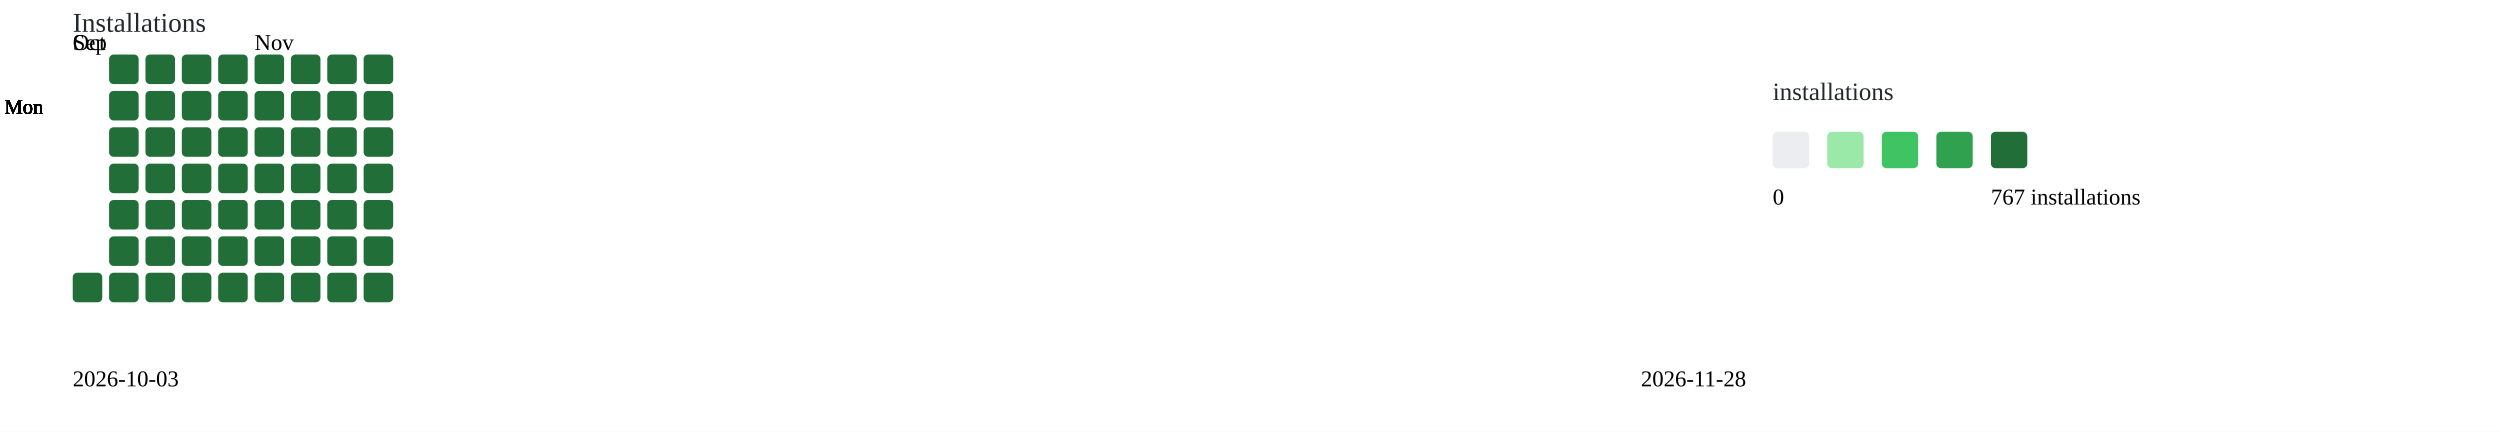
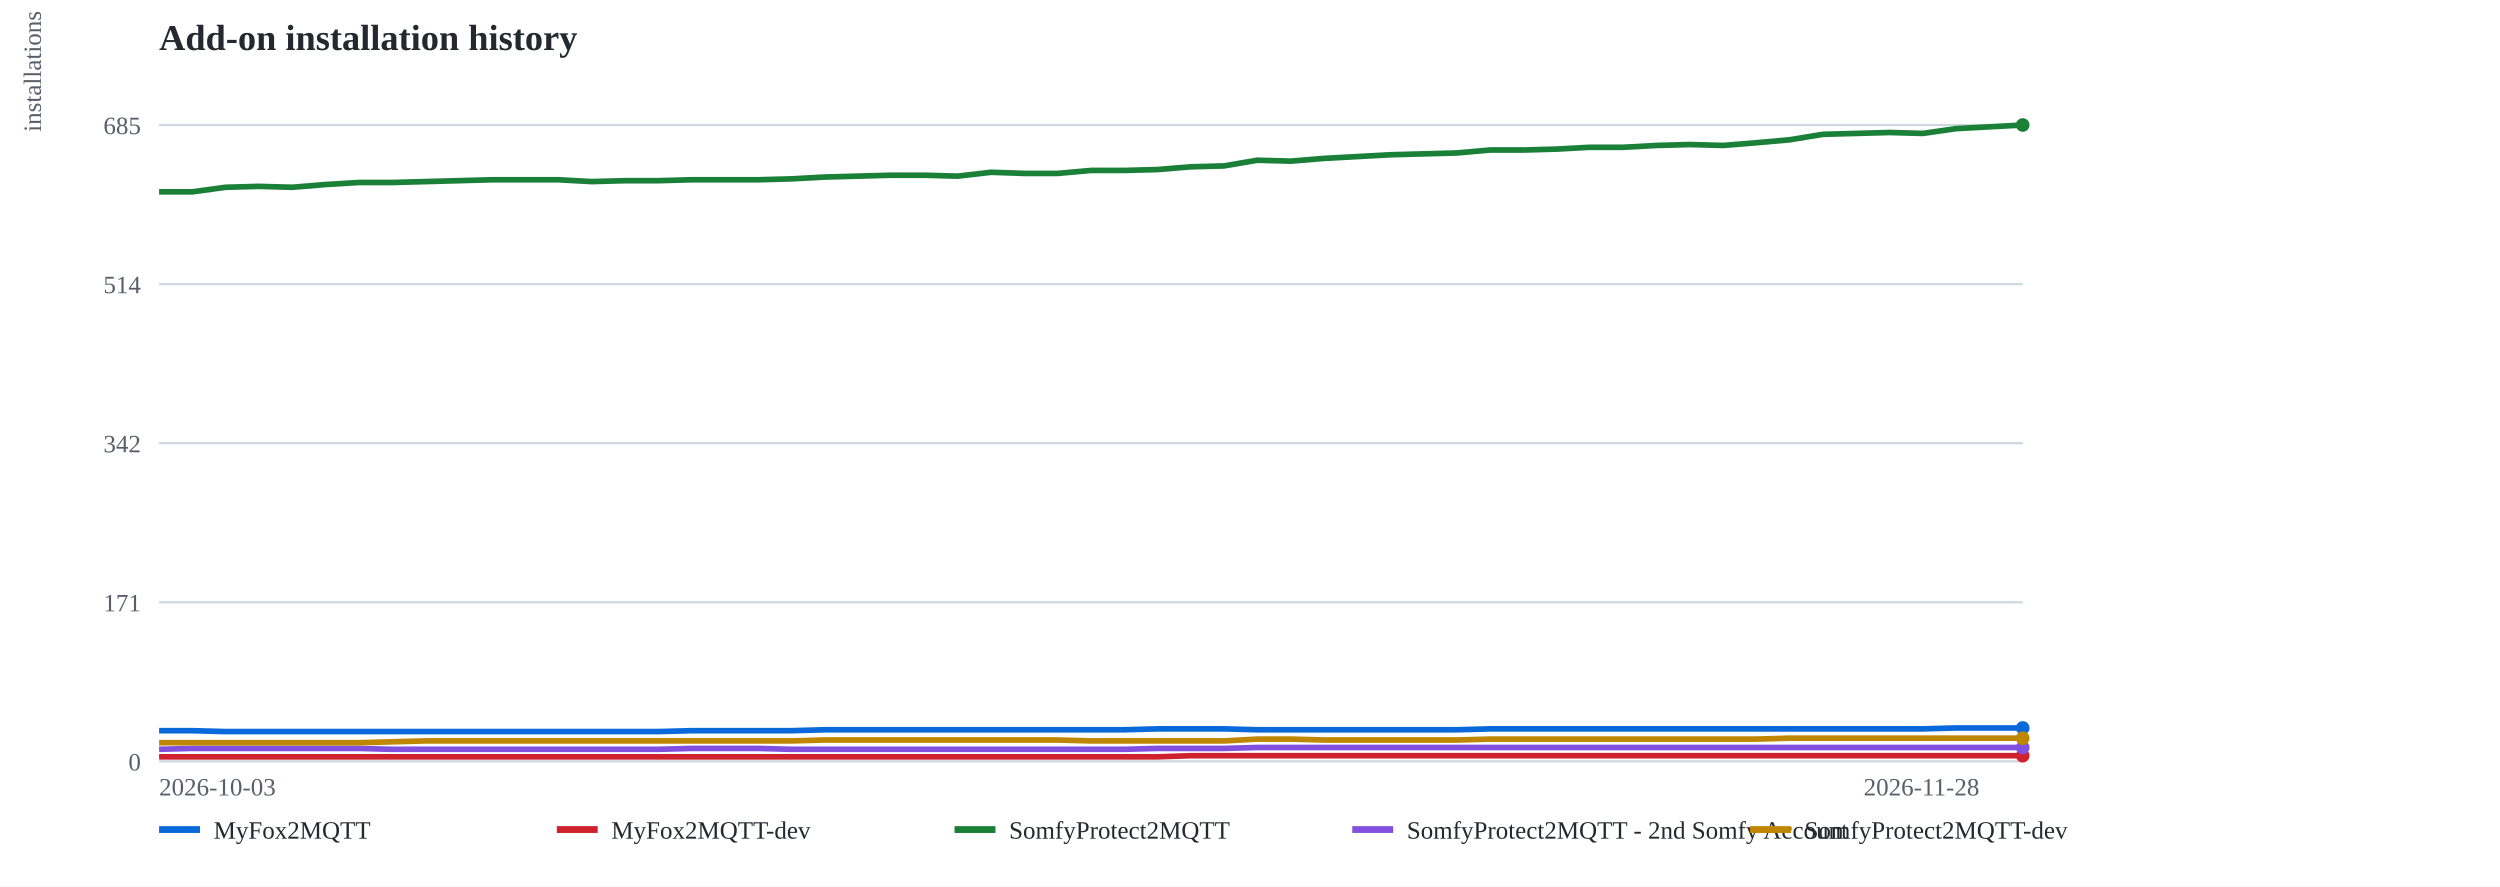
- <svg xmlns="http://www.w3.org/2000/svg" viewBox="0 0 1100 190" role="img">
+ <svg xmlns="http://www.w3.org/2000/svg" viewBox="0 0 1100 390" role="img">
  <rect width="100%" height="100%" fill="white" />
-   <text x="32" y="14" fill="#24292f" font-size="12">Installations</text>
-   <text x="32" y="22" font-size="10">Sep</text>
-   <text x="2" y="50" font-size="9">Mon</text>
-   <text x="32" y="22" font-size="10">Oct</text>
-   <rect x="32" y="120" width="13" height="13" rx="2" fill="#216e39" />
-   <rect x="48" y="24" width="13" height="13" rx="2" fill="#216e39" />
-   <text x="2" y="50" font-size="9">Mon</text>
-   <rect x="48" y="40" width="13" height="13" rx="2" fill="#216e39" />
-   <rect x="48" y="56" width="13" height="13" rx="2" fill="#216e39" />
-   <rect x="48" y="72" width="13" height="13" rx="2" fill="#216e39" />
-   <rect x="48" y="88" width="13" height="13" rx="2" fill="#216e39" />
-   <rect x="48" y="104" width="13" height="13" rx="2" fill="#216e39" />
-   <rect x="48" y="120" width="13" height="13" rx="2" fill="#216e39" />
-   <rect x="64" y="24" width="13" height="13" rx="2" fill="#216e39" />
-   <text x="2" y="50" font-size="9">Mon</text>
-   <rect x="64" y="40" width="13" height="13" rx="2" fill="#216e39" />
-   <rect x="64" y="56" width="13" height="13" rx="2" fill="#216e39" />
-   <rect x="64" y="72" width="13" height="13" rx="2" fill="#216e39" />
-   <rect x="64" y="88" width="13" height="13" rx="2" fill="#216e39" />
-   <rect x="64" y="104" width="13" height="13" rx="2" fill="#216e39" />
-   <rect x="64" y="120" width="13" height="13" rx="2" fill="#216e39" />
-   <rect x="80" y="24" width="13" height="13" rx="2" fill="#216e39" />
-   <text x="2" y="50" font-size="9">Mon</text>
-   <rect x="80" y="40" width="13" height="13" rx="2" fill="#216e39" />
-   <rect x="80" y="56" width="13" height="13" rx="2" fill="#216e39" />
-   <rect x="80" y="72" width="13" height="13" rx="2" fill="#216e39" />
-   <rect x="80" y="88" width="13" height="13" rx="2" fill="#216e39" />
-   <rect x="80" y="104" width="13" height="13" rx="2" fill="#216e39" />
-   <rect x="80" y="120" width="13" height="13" rx="2" fill="#216e39" />
-   <rect x="96" y="24" width="13" height="13" rx="2" fill="#216e39" />
-   <text x="2" y="50" font-size="9">Mon</text>
-   <rect x="96" y="40" width="13" height="13" rx="2" fill="#216e39" />
-   <rect x="96" y="56" width="13" height="13" rx="2" fill="#216e39" />
-   <rect x="96" y="72" width="13" height="13" rx="2" fill="#216e39" />
-   <rect x="96" y="88" width="13" height="13" rx="2" fill="#216e39" />
-   <rect x="96" y="104" width="13" height="13" rx="2" fill="#216e39" />
-   <rect x="96" y="120" width="13" height="13" rx="2" fill="#216e39" />
-   <text x="112" y="22" font-size="10">Nov</text>
-   <rect x="112" y="24" width="13" height="13" rx="2" fill="#216e39" />
-   <text x="2" y="50" font-size="9">Mon</text>
-   <rect x="112" y="40" width="13" height="13" rx="2" fill="#216e39" />
-   <rect x="112" y="56" width="13" height="13" rx="2" fill="#216e39" />
-   <rect x="112" y="72" width="13" height="13" rx="2" fill="#216e39" />
-   <rect x="112" y="88" width="13" height="13" rx="2" fill="#216e39" />
-   <rect x="112" y="104" width="13" height="13" rx="2" fill="#216e39" />
-   <rect x="112" y="120" width="13" height="13" rx="2" fill="#216e39" />
-   <rect x="128" y="24" width="13" height="13" rx="2" fill="#216e39" />
-   <text x="2" y="50" font-size="9">Mon</text>
-   <rect x="128" y="40" width="13" height="13" rx="2" fill="#216e39" />
-   <rect x="128" y="56" width="13" height="13" rx="2" fill="#216e39" />
-   <rect x="128" y="72" width="13" height="13" rx="2" fill="#216e39" />
-   <rect x="128" y="88" width="13" height="13" rx="2" fill="#216e39" />
-   <rect x="128" y="104" width="13" height="13" rx="2" fill="#216e39" />
-   <rect x="128" y="120" width="13" height="13" rx="2" fill="#216e39" />
-   <rect x="144" y="24" width="13" height="13" rx="2" fill="#216e39" />
-   <text x="2" y="50" font-size="9">Mon</text>
-   <rect x="144" y="40" width="13" height="13" rx="2" fill="#216e39" />
-   <rect x="144" y="56" width="13" height="13" rx="2" fill="#216e39" />
-   <rect x="144" y="72" width="13" height="13" rx="2" fill="#216e39" />
-   <rect x="144" y="88" width="13" height="13" rx="2" fill="#216e39" />
-   <rect x="144" y="104" width="13" height="13" rx="2" fill="#216e39" />
-   <rect x="144" y="120" width="13" height="13" rx="2" fill="#216e39" />
-   <rect x="160" y="24" width="13" height="13" rx="2" fill="#216e39" />
-   <text x="2" y="50" font-size="9">Mon</text>
-   <rect x="160" y="40" width="13" height="13" rx="2" fill="#216e39" />
-   <rect x="160" y="56" width="13" height="13" rx="2" fill="#216e39" />
-   <rect x="160" y="72" width="13" height="13" rx="2" fill="#216e39" />
-   <rect x="160" y="88" width="13" height="13" rx="2" fill="#216e39" />
-   <rect x="160" y="104" width="13" height="13" rx="2" fill="#216e39" />
-   <rect x="160" y="120" width="13" height="13" rx="2" fill="#216e39" />
-   <text x="780" y="44" fill="#24292f" font-size="11">installations</text>
-   <rect x="780" y="58" width="16" height="16" rx="2" fill="#ebedf0" />
-   <rect x="804" y="58" width="16" height="16" rx="2" fill="#9be9a8" />
-   <rect x="828" y="58" width="16" height="16" rx="2" fill="#40c463" />
-   <rect x="852" y="58" width="16" height="16" rx="2" fill="#30a14e" />
-   <rect x="876" y="58" width="16" height="16" rx="2" fill="#216e39" />
-   <text x="780" y="90" font-size="10">0</text>
-   <text x="876" y="90" font-size="10">767 installations</text>
-   <text x="32" y="170" font-size="10">2026-10-03</text>
-   <text x="722" y="170" font-size="10">2026-11-28</text>
+   <text x="70" y="22" fill="#24292f" font-size="16" font-weight="bold">Add-on installation history</text>
+   <text x="18" y="58" fill="#57606a" font-size="11" transform="rotate(-90 18 58)">installations</text>
+   <line x1="70" y1="335.0" x2="890" y2="335.0" stroke="#d0d7de" />
+   <text x="62" y="339.0" text-anchor="end" fill="#57606a" font-size="11">0</text>
+   <line x1="70" y1="265.0" x2="890" y2="265.0" stroke="#d0d7de" />
+   <text x="62" y="269.0" text-anchor="end" fill="#57606a" font-size="11">171</text>
+   <line x1="70" y1="195.0" x2="890" y2="195.0" stroke="#d0d7de" />
+   <text x="62" y="199.0" text-anchor="end" fill="#57606a" font-size="11">342</text>
+   <line x1="70" y1="125.0" x2="890" y2="125.0" stroke="#d0d7de" />
+   <text x="62" y="129.0" text-anchor="end" fill="#57606a" font-size="11">514</text>
+   <line x1="70" y1="55.0" x2="890" y2="55.0" stroke="#d0d7de" />
+   <text x="62" y="59.0" text-anchor="end" fill="#57606a" font-size="11">685</text>
+   <polyline points="70.0,321.5 84.6,321.5 99.3,321.9 113.9,321.9 128.6,321.9 143.2,321.9 157.9,321.9 172.5,321.9 187.1,321.9 201.8,321.9 216.4,321.9 231.1,321.9 245.7,321.9 260.4,321.9 275.0,321.9 289.6,321.9 304.3,321.5 318.9,321.5 333.6,321.5 348.2,321.5 362.9,321.1 377.5,321.1 392.1,321.1 406.8,321.1 421.4,321.1 436.1,321.1 450.7,321.1 465.4,321.1 480.0,321.1 494.6,321.1 509.3,320.7 523.9,320.7 538.6,320.7 553.2,321.1 567.9,321.1 582.5,321.1 597.1,321.1 611.8,321.1 626.4,321.1 641.1,321.1 655.7,320.7 670.4,320.7 685.0,320.7 699.6,320.7 714.3,320.7 728.9,320.7 743.6,320.7 758.2,320.7 772.9,320.7 787.5,320.7 802.1,320.7 816.8,320.7 831.4,320.7 846.1,320.7 860.7,320.3 875.4,320.3 890.0,320.3" fill="none" stroke="#0969da" stroke-width="2.5" />
+   <circle cx="890.0" cy="320.3" r="3" fill="#0969da" />
+   <line x1="70" y1="365" x2="88" y2="365" stroke="#0969da" stroke-width="3" />
+   <text x="94" y="369" fill="#24292f" font-size="11">MyFox2MQTT</text>
+   <polyline points="70.0,333.0 84.6,333.0 99.3,333.0 113.9,333.0 128.6,333.0 143.2,333.0 157.9,333.0 172.5,333.0 187.1,333.0 201.8,333.0 216.4,333.0 231.1,333.0 245.7,333.0 260.4,333.0 275.0,333.0 289.6,333.0 304.3,333.0 318.9,333.0 333.6,333.0 348.2,333.0 362.9,333.0 377.5,333.0 392.1,333.0 406.8,333.0 421.4,333.0 436.1,333.0 450.7,333.0 465.4,333.0 480.0,333.0 494.6,333.0 509.3,333.0 523.9,332.5 538.6,332.5 553.2,332.5 567.9,332.5 582.5,332.5 597.1,332.5 611.8,332.5 626.4,332.5 641.1,332.5 655.7,332.5 670.4,332.5 685.0,332.5 699.6,332.5 714.3,332.5 728.9,332.5 743.6,332.5 758.2,332.5 772.9,332.5 787.5,332.5 802.1,332.5 816.8,332.5 831.4,332.5 846.1,332.5 860.7,332.5 875.4,332.5 890.0,332.5" fill="none" stroke="#cf222e" stroke-width="2.5" />
+   <circle cx="890.0" cy="332.5" r="3" fill="#cf222e" />
+   <line x1="245" y1="365" x2="263" y2="365" stroke="#cf222e" stroke-width="3" />
+   <text x="269" y="369" fill="#24292f" font-size="11">MyFox2MQTT-dev</text>
+   <polyline points="70.0,84.4 84.6,84.4 99.3,82.4 113.9,82.0 128.6,82.4 143.2,81.2 157.9,80.3 172.5,80.3 187.1,79.9 201.8,79.5 216.4,79.1 231.1,79.1 245.7,79.1 260.4,79.9 275.0,79.5 289.6,79.5 304.3,79.1 318.9,79.1 333.6,79.1 348.2,78.7 362.9,77.9 377.5,77.5 392.1,77.1 406.8,77.1 421.4,77.5 436.1,75.8 450.7,76.3 465.4,76.3 480.0,75.0 494.6,75.0 509.3,74.6 523.9,73.4 538.6,73.0 553.2,70.5 567.9,70.9 582.5,69.7 597.1,68.9 611.8,68.1 626.4,67.7 641.1,67.3 655.7,66.0 670.4,66.0 685.0,65.6 699.6,64.8 714.3,64.8 728.9,64.0 743.6,63.6 758.2,64.0 772.9,62.8 787.5,61.5 802.1,59.1 816.8,58.7 831.4,58.3 846.1,58.7 860.7,56.6 875.4,55.8 890.0,55.0" fill="none" stroke="#1a7f37" stroke-width="2.5" />
+   <circle cx="890.0" cy="55.0" r="3" fill="#1a7f37" />
+   <line x1="420" y1="365" x2="438" y2="365" stroke="#1a7f37" stroke-width="3" />
+   <text x="444" y="369" fill="#24292f" font-size="11">SomfyProtect2MQTT</text>
+   <polyline points="70.0,329.7 84.6,329.3 99.3,329.3 113.9,329.3 128.6,329.3 143.2,329.3 157.9,329.3 172.5,329.7 187.1,329.7 201.8,329.7 216.4,329.7 231.1,329.7 245.7,329.7 260.4,329.7 275.0,329.7 289.6,329.7 304.3,329.3 318.9,329.3 333.6,329.3 348.2,329.7 362.9,329.7 377.5,329.7 392.1,329.7 406.8,329.7 421.4,329.7 436.1,329.7 450.7,329.7 465.4,329.7 480.0,329.7 494.6,329.7 509.3,329.3 523.9,329.3 538.6,329.3 553.2,328.9 567.9,328.9 582.5,328.9 597.1,328.9 611.8,328.9 626.4,328.9 641.1,328.9 655.7,328.9 670.4,328.9 685.0,328.9 699.6,328.9 714.3,328.9 728.9,328.9 743.6,328.9 758.2,328.9 772.9,328.9 787.5,328.9 802.1,328.9 816.8,328.9 831.4,328.9 846.1,328.9 860.7,328.9 875.4,328.9 890.0,328.9" fill="none" stroke="#8250df" stroke-width="2.5" />
+   <circle cx="890.0" cy="328.9" r="3" fill="#8250df" />
+   <line x1="595" y1="365" x2="613" y2="365" stroke="#8250df" stroke-width="3" />
+   <text x="619" y="369" fill="#24292f" font-size="11">SomfyProtect2MQTT - 2nd Somfy Account</text>
+   <polyline points="70.0,326.8 84.6,326.8 99.3,326.8 113.9,326.8 128.6,326.8 143.2,326.8 157.9,326.8 172.5,326.4 187.1,326.0 201.8,326.0 216.4,326.0 231.1,326.0 245.7,326.0 260.4,326.0 275.0,326.0 289.6,326.0 304.3,326.0 318.9,326.0 333.6,326.0 348.2,326.0 362.9,325.6 377.5,325.6 392.1,325.6 406.8,325.6 421.4,325.6 436.1,325.6 450.7,325.6 465.4,325.6 480.0,326.0 494.6,326.0 509.3,326.0 523.9,326.0 538.6,326.0 553.2,325.2 567.9,325.2 582.5,325.6 597.1,325.6 611.8,325.6 626.4,325.6 641.1,325.6 655.7,325.2 670.4,325.2 685.0,325.2 699.6,325.2 714.3,325.2 728.9,325.2 743.6,325.2 758.2,325.2 772.9,325.2 787.5,324.8 802.1,324.8 816.8,324.8 831.4,324.8 846.1,324.8 860.7,324.8 875.4,324.8 890.0,324.8" fill="none" stroke="#bf8700" stroke-width="2.5" />
+   <circle cx="890.0" cy="324.8" r="3" fill="#bf8700" />
+   <line x1="770" y1="365" x2="788" y2="365" stroke="#bf8700" stroke-width="3" />
+   <text x="794" y="369" fill="#24292f" font-size="11">SomfyProtect2MQTT-dev</text>
+   <text x="70" y="350" fill="#57606a" font-size="11">2026-10-03</text>
+   <text x="820" y="350" fill="#57606a" font-size="11">2026-11-28</text>
</svg>
